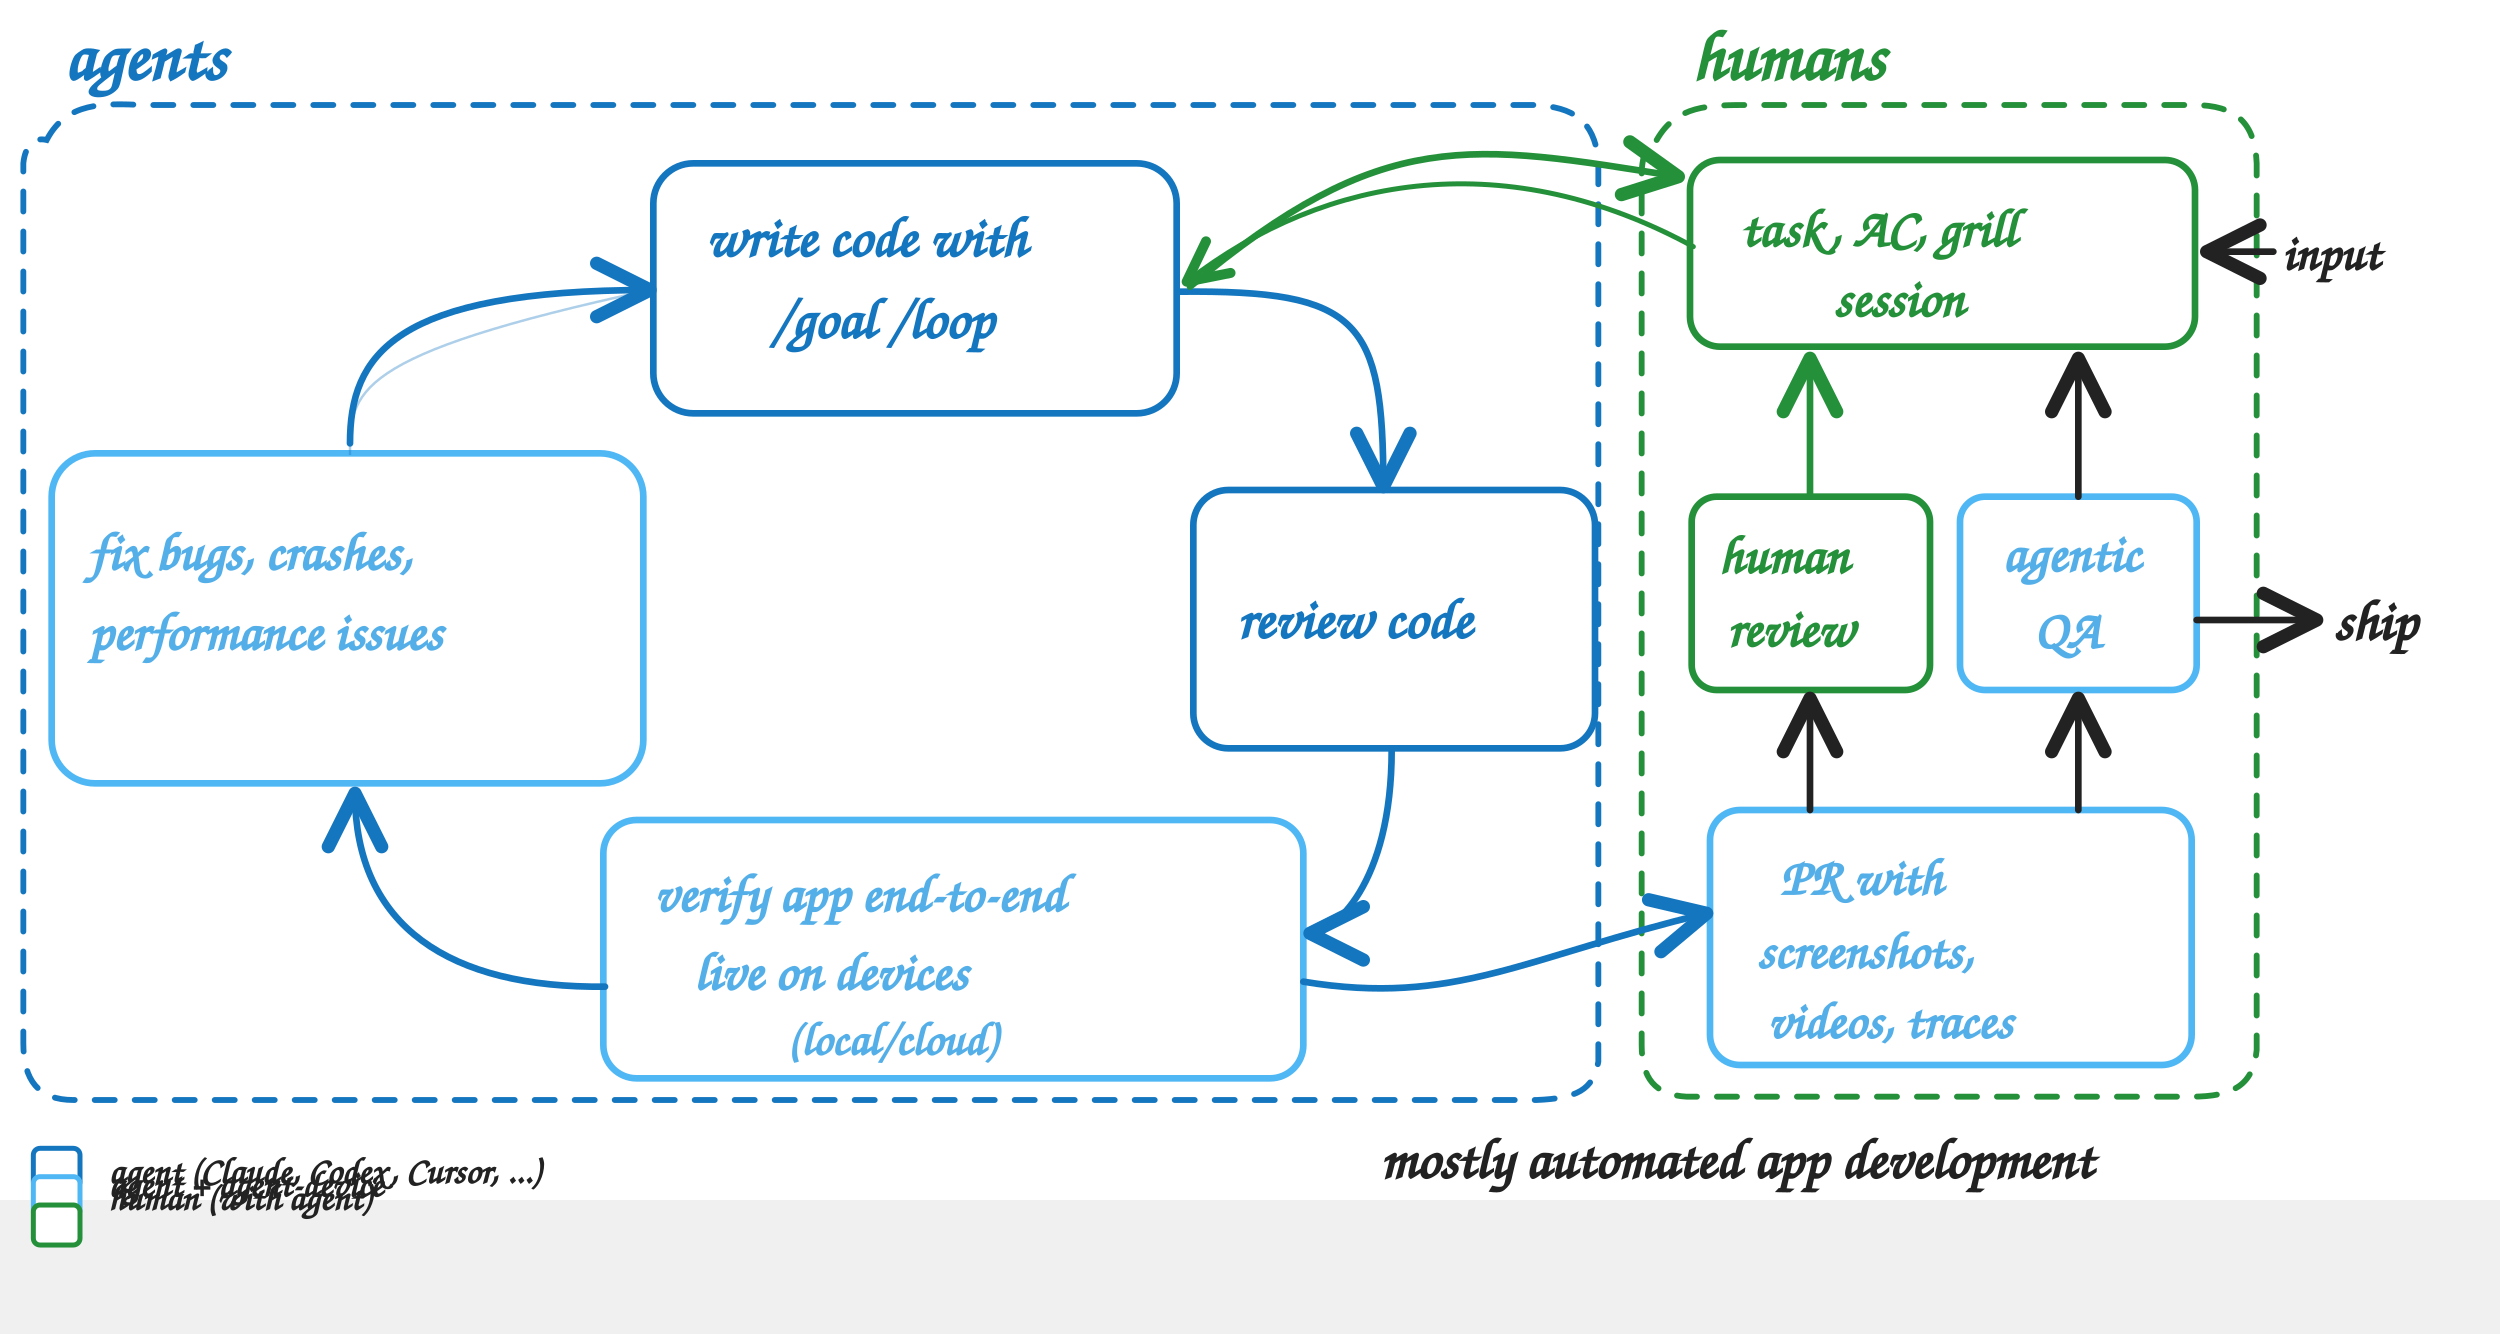
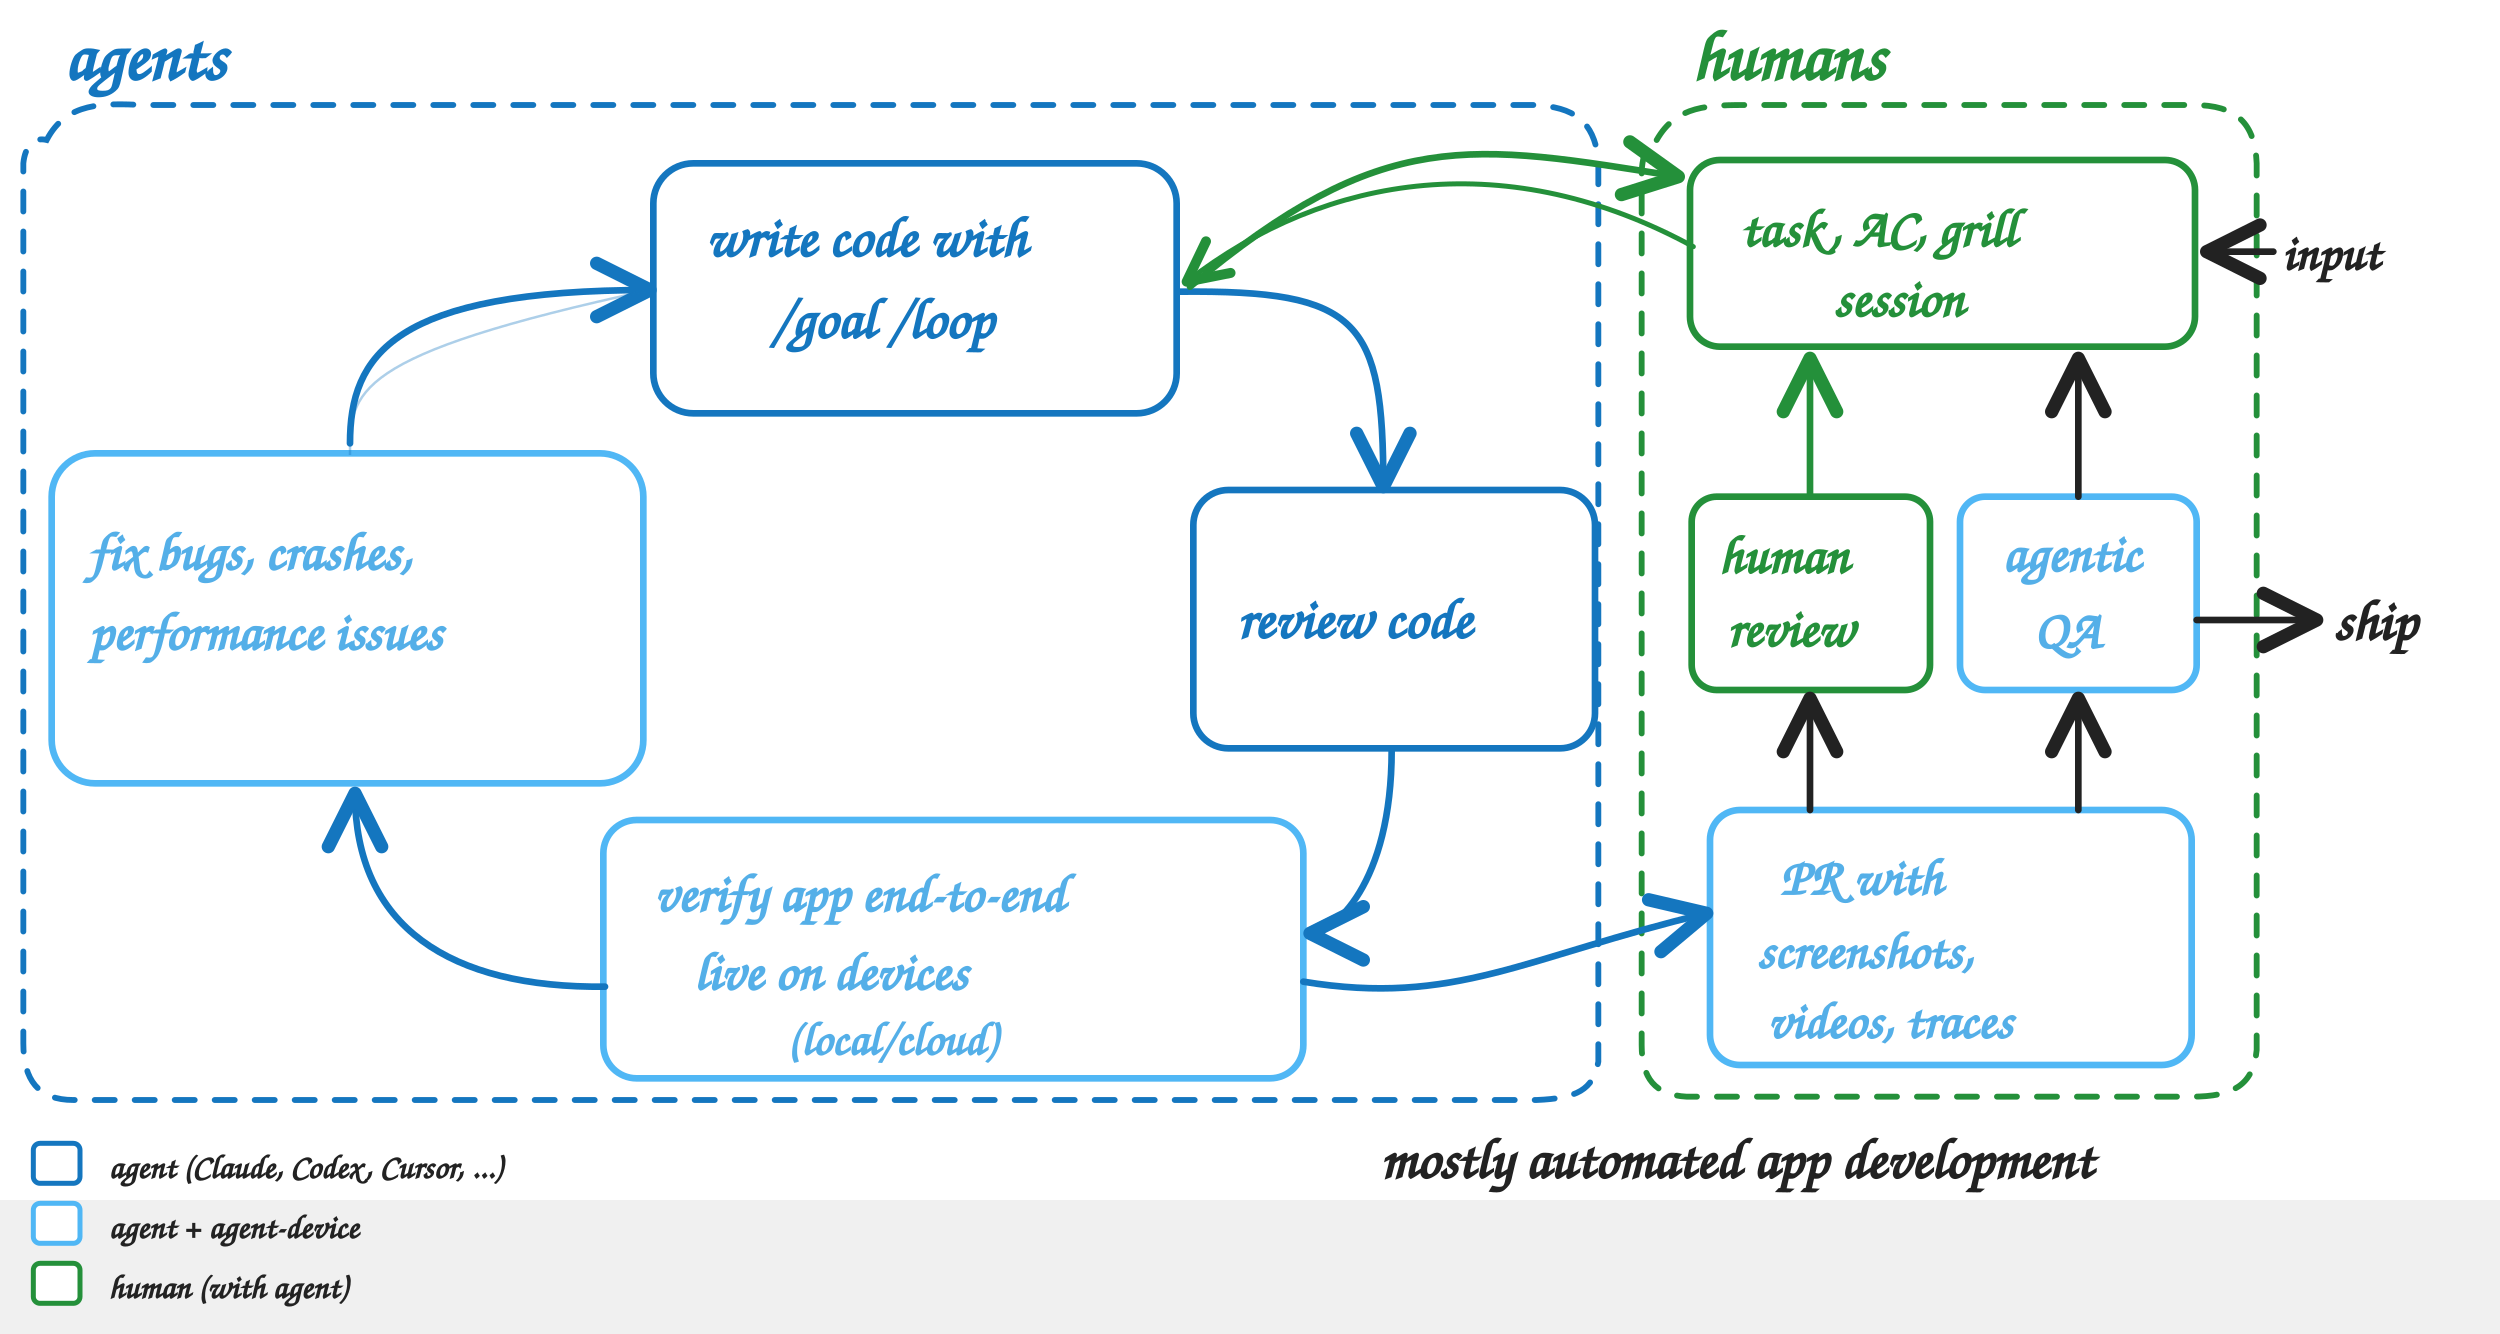
<svg xmlns="http://www.w3.org/2000/svg" width="1500" height="800" viewBox="0 0 1500 800" role="img" aria-labelledby="title desc">
  <defs>
    <marker id="arrow-blue" markerWidth="12" markerHeight="12" refX="10" refY="6" orient="auto" markerUnits="strokeWidth">
      <path d="M2 2 L10 6 L2 10" fill="none" stroke="#1476bf" stroke-width="2" stroke-linecap="round" stroke-linejoin="round" />
    </marker>
    <marker id="arrow-green" markerWidth="12" markerHeight="12" refX="10" refY="6" orient="auto" markerUnits="strokeWidth">
      <path d="M2 2 L10 6 L2 10" fill="none" stroke="#24903a" stroke-width="2" stroke-linecap="round" stroke-linejoin="round" />
    </marker>
    <marker id="arrow-black" markerWidth="12" markerHeight="12" refX="10" refY="6" orient="auto" markerUnits="strokeWidth">
      <path d="M2 2 L10 6 L2 10" fill="none" stroke="#222" stroke-width="2" stroke-linecap="round" stroke-linejoin="round" />
    </marker>
    <style>
      .hand {
        font-family: "Comic Sans MS", "Segoe Print", "Bradley Hand", cursive;
        font-weight: 700;
        letter-spacing: .2px;
      }
      .blue { stroke: #1476bf; fill: none; }
      .blue-fill { stroke: #50b7f5; fill: #fff; }
      .green { stroke: #24903a; fill: none; }
      .green-fill { stroke: #24903a; fill: #fff; }
      .black { stroke: #222; fill: none; }
      .light-blue-text { fill: #54afe8; }
      .blue-text { fill: #1476bf; }
      .green-text { fill: #24903a; }
      .black-text { fill: #222; }
    </style>
  </defs>
  <rect width="1500" height="720" fill="#fff" />
  <text x="38" y="48" class="hand blue-text" font-size="42">agents</text>
  <path class="blue" d="M28 84 C40 61 62 62 86 63 L920 63 C945 64 956 73 959 95 L959 637 C956 654 946 659 922 660 L44 660 C23 660 14 648 14 626 L14 98 C15 88 20 82 28 84 Z" stroke-width="3.5" stroke-dasharray="12 12" stroke-linecap="round" />
  <text x="1015" y="48" class="hand green-text" font-size="42">humans</text>
  <path class="green" d="M994 84 C1006 63 1025 63 1050 63 L1316 63 C1342 63 1353 74 1354 98 L1354 630 C1352 651 1340 658 1315 658 L1012 658 C993 657 985 647 985 627 L985 102 C986 91 989 84 994 84 Z" stroke-width="3.5" stroke-dasharray="12 12" stroke-linecap="round" />
  <rect x="392" y="98" width="314" height="150" rx="24" class="blue" stroke-width="4" />
  <text x="423" y="154" class="hand blue-text" font-size="34">write code with</text>
  <text x="462" y="203" class="hand blue-text" font-size="34">/goal /loop</text>
  <rect x="716" y="294" width="241" height="155" rx="21" class="blue" stroke-width="4" />
  <text x="742" y="383" class="hand blue-text" font-size="34">review code</text>
  <rect x="362" y="492" width="420" height="155" rx="20" class="blue-fill" stroke-width="4" />
  <text x="392" y="547" class="hand light-blue-text" font-size="32">verify app end-to-end</text>
  <text x="416" y="594" class="hand light-blue-text" font-size="32">live on devices</text>
  <text x="472" y="633" class="hand light-blue-text" font-size="28">(local/cloud)</text>
  <rect x="31" y="272" width="355" height="198" rx="26" class="blue-fill" stroke-width="4" />
  <text x="53" y="342" class="hand light-blue-text" font-size="32">fix bugs, crashes,</text>
  <text x="53" y="390" class="hand light-blue-text" font-size="32">performance issues</text>
  <rect x="1014" y="96" width="303" height="112" rx="18" class="green-fill" stroke-width="4" />
  <text x="1044" y="148" class="hand green-text" font-size="32">task, AC, grill</text>
  <text x="1100" y="190" class="hand green-text" font-size="32">session</text>
  <rect x="1015" y="298" width="143" height="116" rx="15" class="green-fill" stroke-width="4" />
  <text x="1031" y="344" class="hand green-text" font-size="32">human</text>
  <text x="1036" y="388" class="hand green-text" font-size="32">review</text>
  <rect x="1176" y="298" width="142" height="116" rx="15" class="blue-fill" stroke-width="4" />
  <text x="1201" y="343" class="hand light-blue-text" font-size="32">agentic</text>
  <text x="1220" y="389" class="hand light-blue-text" font-size="32">QA</text>
  <rect x="1026" y="486" width="289" height="153" rx="18" class="blue-fill" stroke-width="4" />
  <text x="1068" y="537" class="hand light-blue-text" font-size="31">PR with</text>
  <text x="1054" y="581" class="hand light-blue-text" font-size="31">screenshots,</text>
  <text x="1060" y="623" class="hand light-blue-text" font-size="31">videos, traces</text>
  <path d="M210 266 C210 213 236 174 390 174" class="blue" stroke-width="4" marker-end="url(#arrow-blue)" stroke-linecap="round" />
  <path d="M708 175 C816 174 830 192 830 292" class="blue" stroke-width="4" marker-end="url(#arrow-blue)" stroke-linecap="round" />
  <path d="M835 450 C835 531 800 560 786 560" class="blue" stroke-width="4" marker-end="url(#arrow-blue)" stroke-linecap="round" />
  <path d="M363 592 C270 593 213 556 213 476" class="blue" stroke-width="4" marker-end="url(#arrow-blue)" stroke-linecap="round" />
  <path d="M210 273 C210 235 210 213 390 174" class="blue" stroke-width="1.5" opacity=".35" />
  <path d="M714 172 C830 75 882 86 1007 106" class="green" stroke-width="4" marker-end="url(#arrow-green)" stroke-linecap="round" />
  <path d="M1016 148 C906 88 797 103 712 169" class="green" stroke-width="3" marker-end="url(#arrow-green)" stroke-linecap="round" />
  <path d="M782 589 C873 604 915 574 1024 548" class="blue" stroke-width="4" marker-end="url(#arrow-blue)" stroke-linecap="round" />
  <path d="M1086 486 L1086 419" class="black" stroke-width="4" marker-end="url(#arrow-black)" stroke-linecap="round" />
  <path d="M1247 486 L1247 419" class="black" stroke-width="4" marker-end="url(#arrow-black)" stroke-linecap="round" />
  <path d="M1086 298 L1086 215" class="green" stroke-width="4" marker-end="url(#arrow-green)" stroke-linecap="round" />
  <path d="M1247 298 L1247 215" class="black" stroke-width="4" marker-end="url(#arrow-black)" stroke-linecap="round" />
  <path d="M1364 151 L1324 151" class="black" stroke-width="4" marker-end="url(#arrow-black)" stroke-linecap="round" />
  <text x="1369" y="162" class="hand black-text" font-size="30">input</text>
  <path d="M1318 372 L1390 372" class="black" stroke-width="4" marker-end="url(#arrow-black)" stroke-linecap="round" />
  <text x="1400" y="384" class="hand black-text" font-size="34">ship</text>
-   <rect x="20" y="689" width="28" height="24" rx="4" class="blue" stroke-width="3" />
-   <text x="65" y="710" class="hand black-text" font-size="22">agent (Claude, Codex, Cursor, ...)</text>
-   <rect x="20" y="724" width="28" height="24" rx="4" class="blue-fill" stroke-width="3" transform="translate(0 -18)" />
-   <text x="65" y="736" class="hand black-text" font-size="22" transform="translate(0 -18)">agent + agent-device</text>
-   <rect x="20" y="759" width="28" height="24" rx="4" class="green-fill" stroke-width="3" transform="translate(0 -36)" />
-   <text x="65" y="762" class="hand black-text" font-size="22" transform="translate(0 -36)">human (with agent)</text>
+   <g transform="translate(20 686)">
+     <rect x="0" y="0" width="28" height="24" rx="4" class="blue" stroke-width="3" />
+     <text x="45" y="21" class="hand black-text" font-size="20">agent (Claude, Codex, Cursor, ...)</text>
+     <rect x="0" y="36" width="28" height="24" rx="4" class="blue-fill" stroke-width="3" />
+     <text x="45" y="57" class="hand black-text" font-size="20">agent + agent-device</text>
+     <rect x="0" y="72" width="28" height="24" rx="4" class="green-fill" stroke-width="3" />
+     <text x="45" y="93" class="hand black-text" font-size="20">human (with agent)</text>
+   </g>
  <text x="828" y="707" class="hand black-text" font-size="34">mostly automated app development</text>
</svg>
